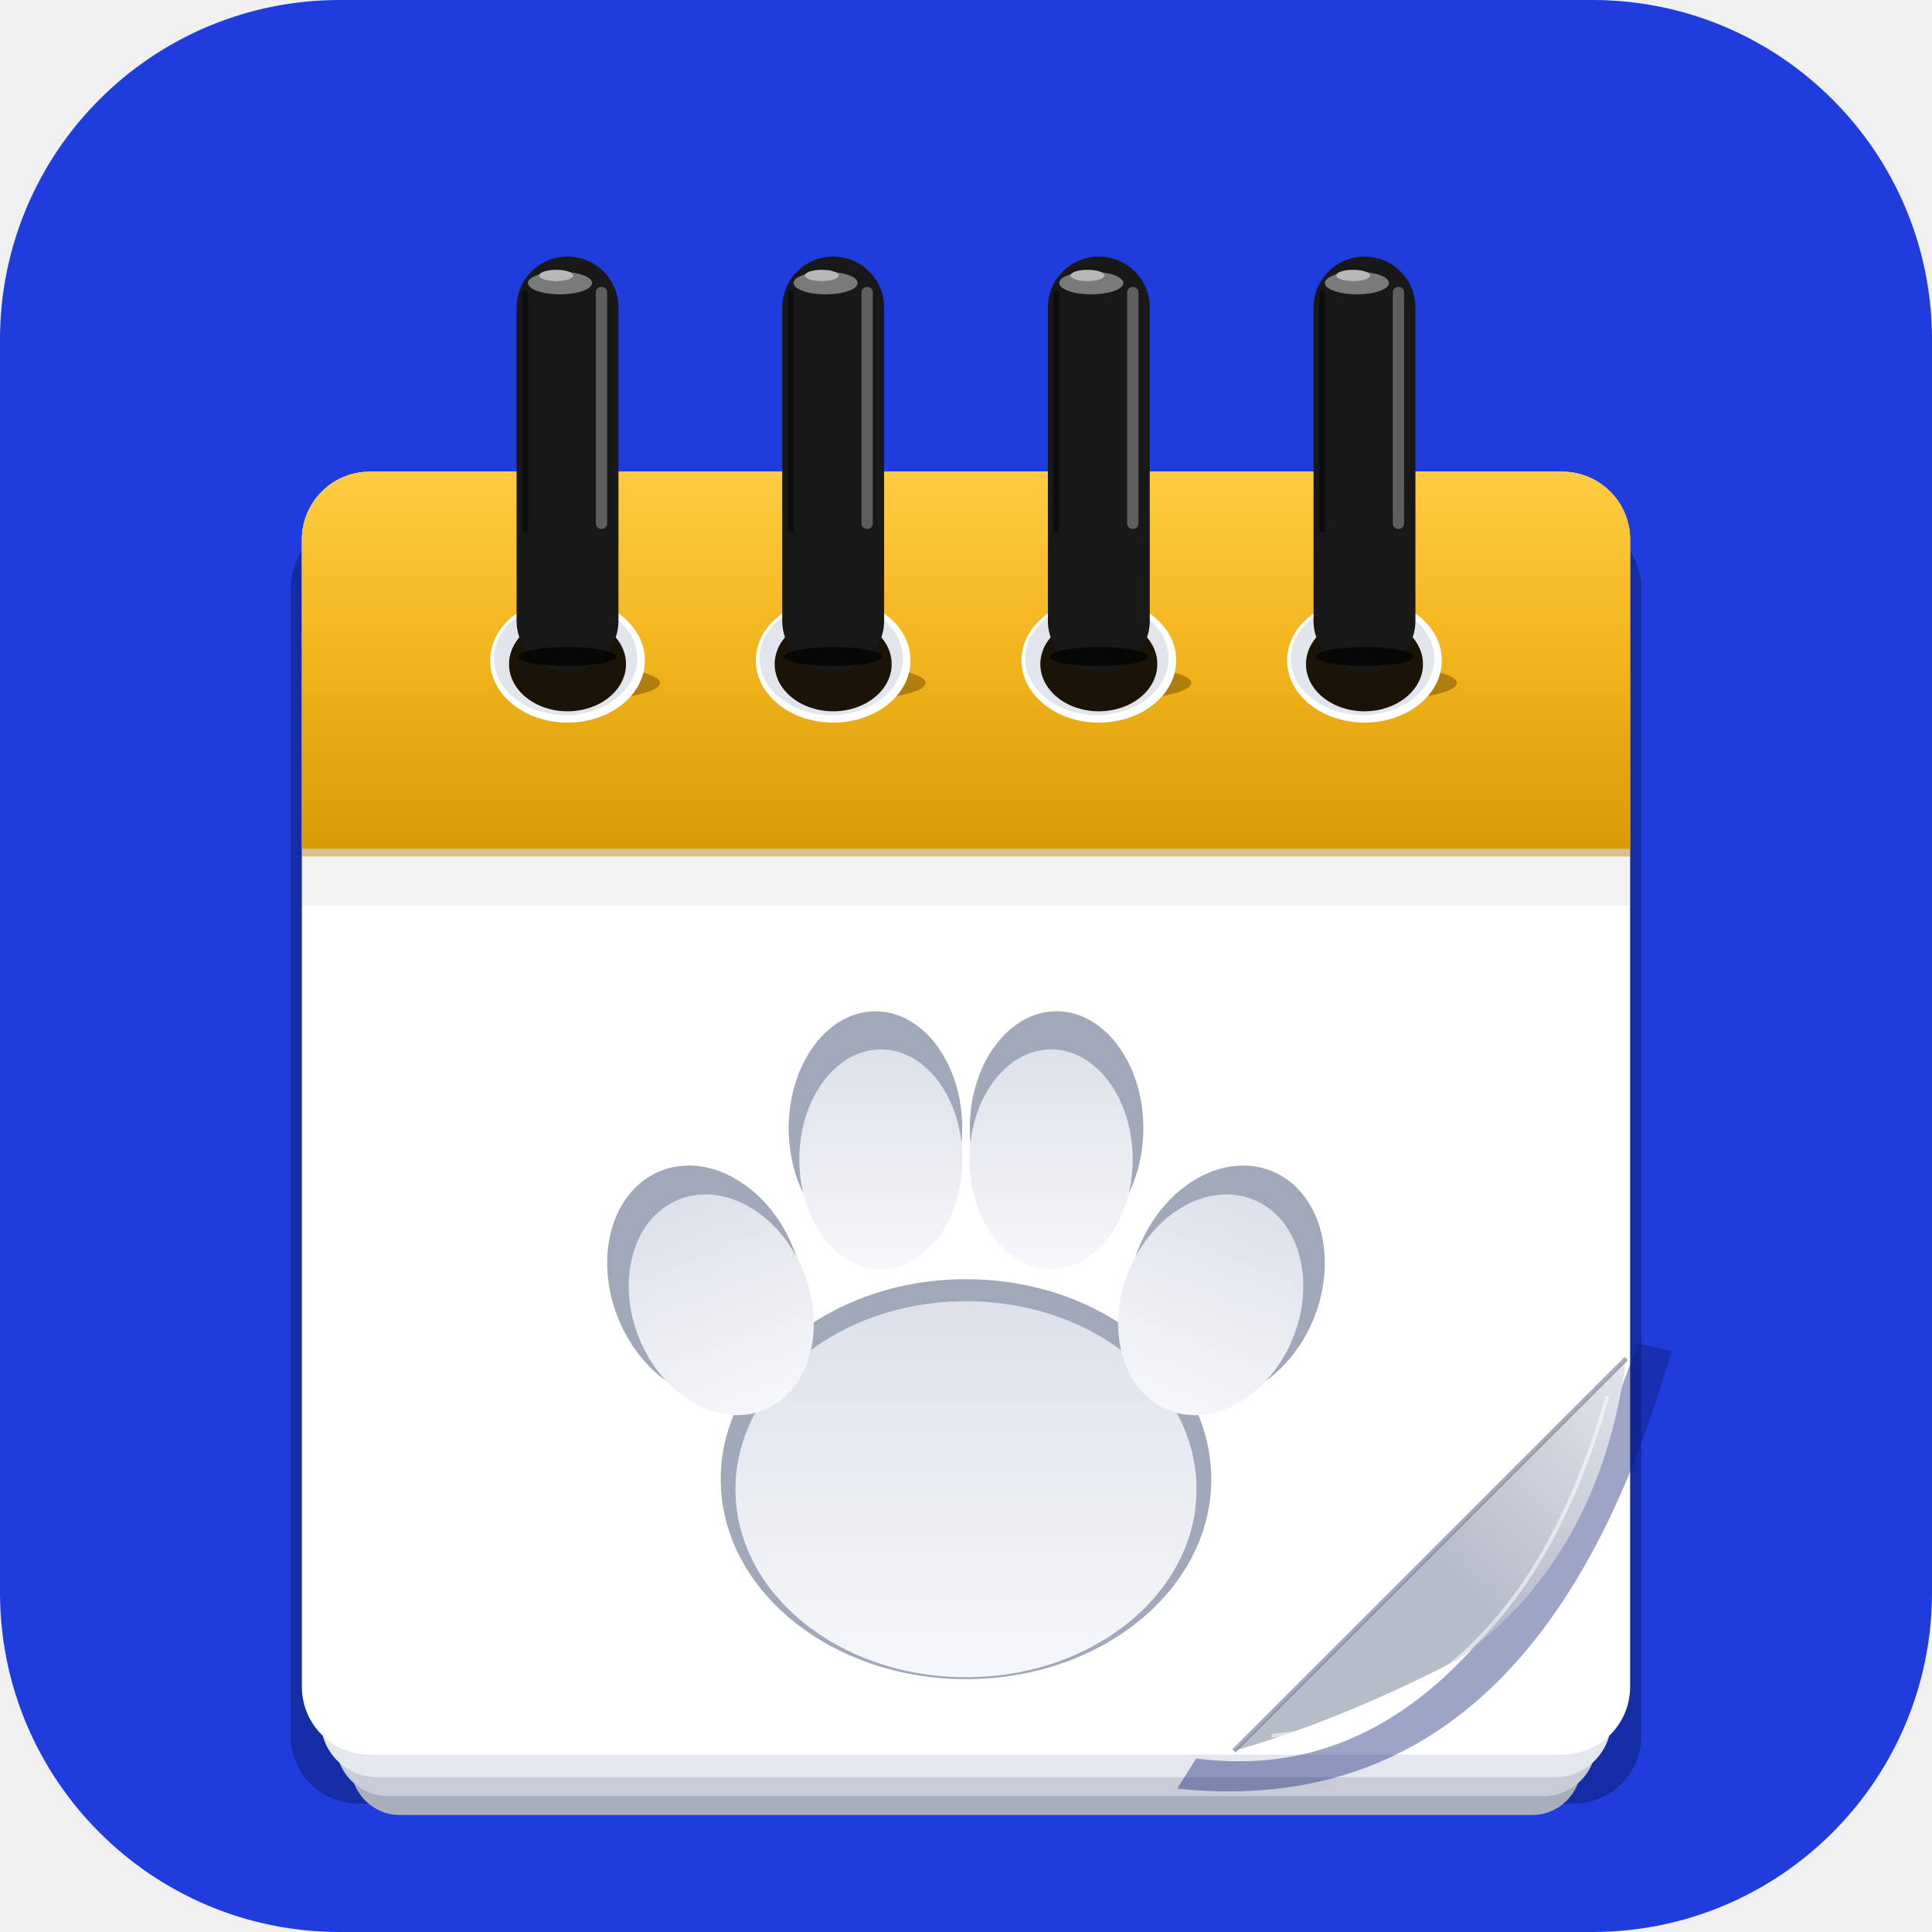
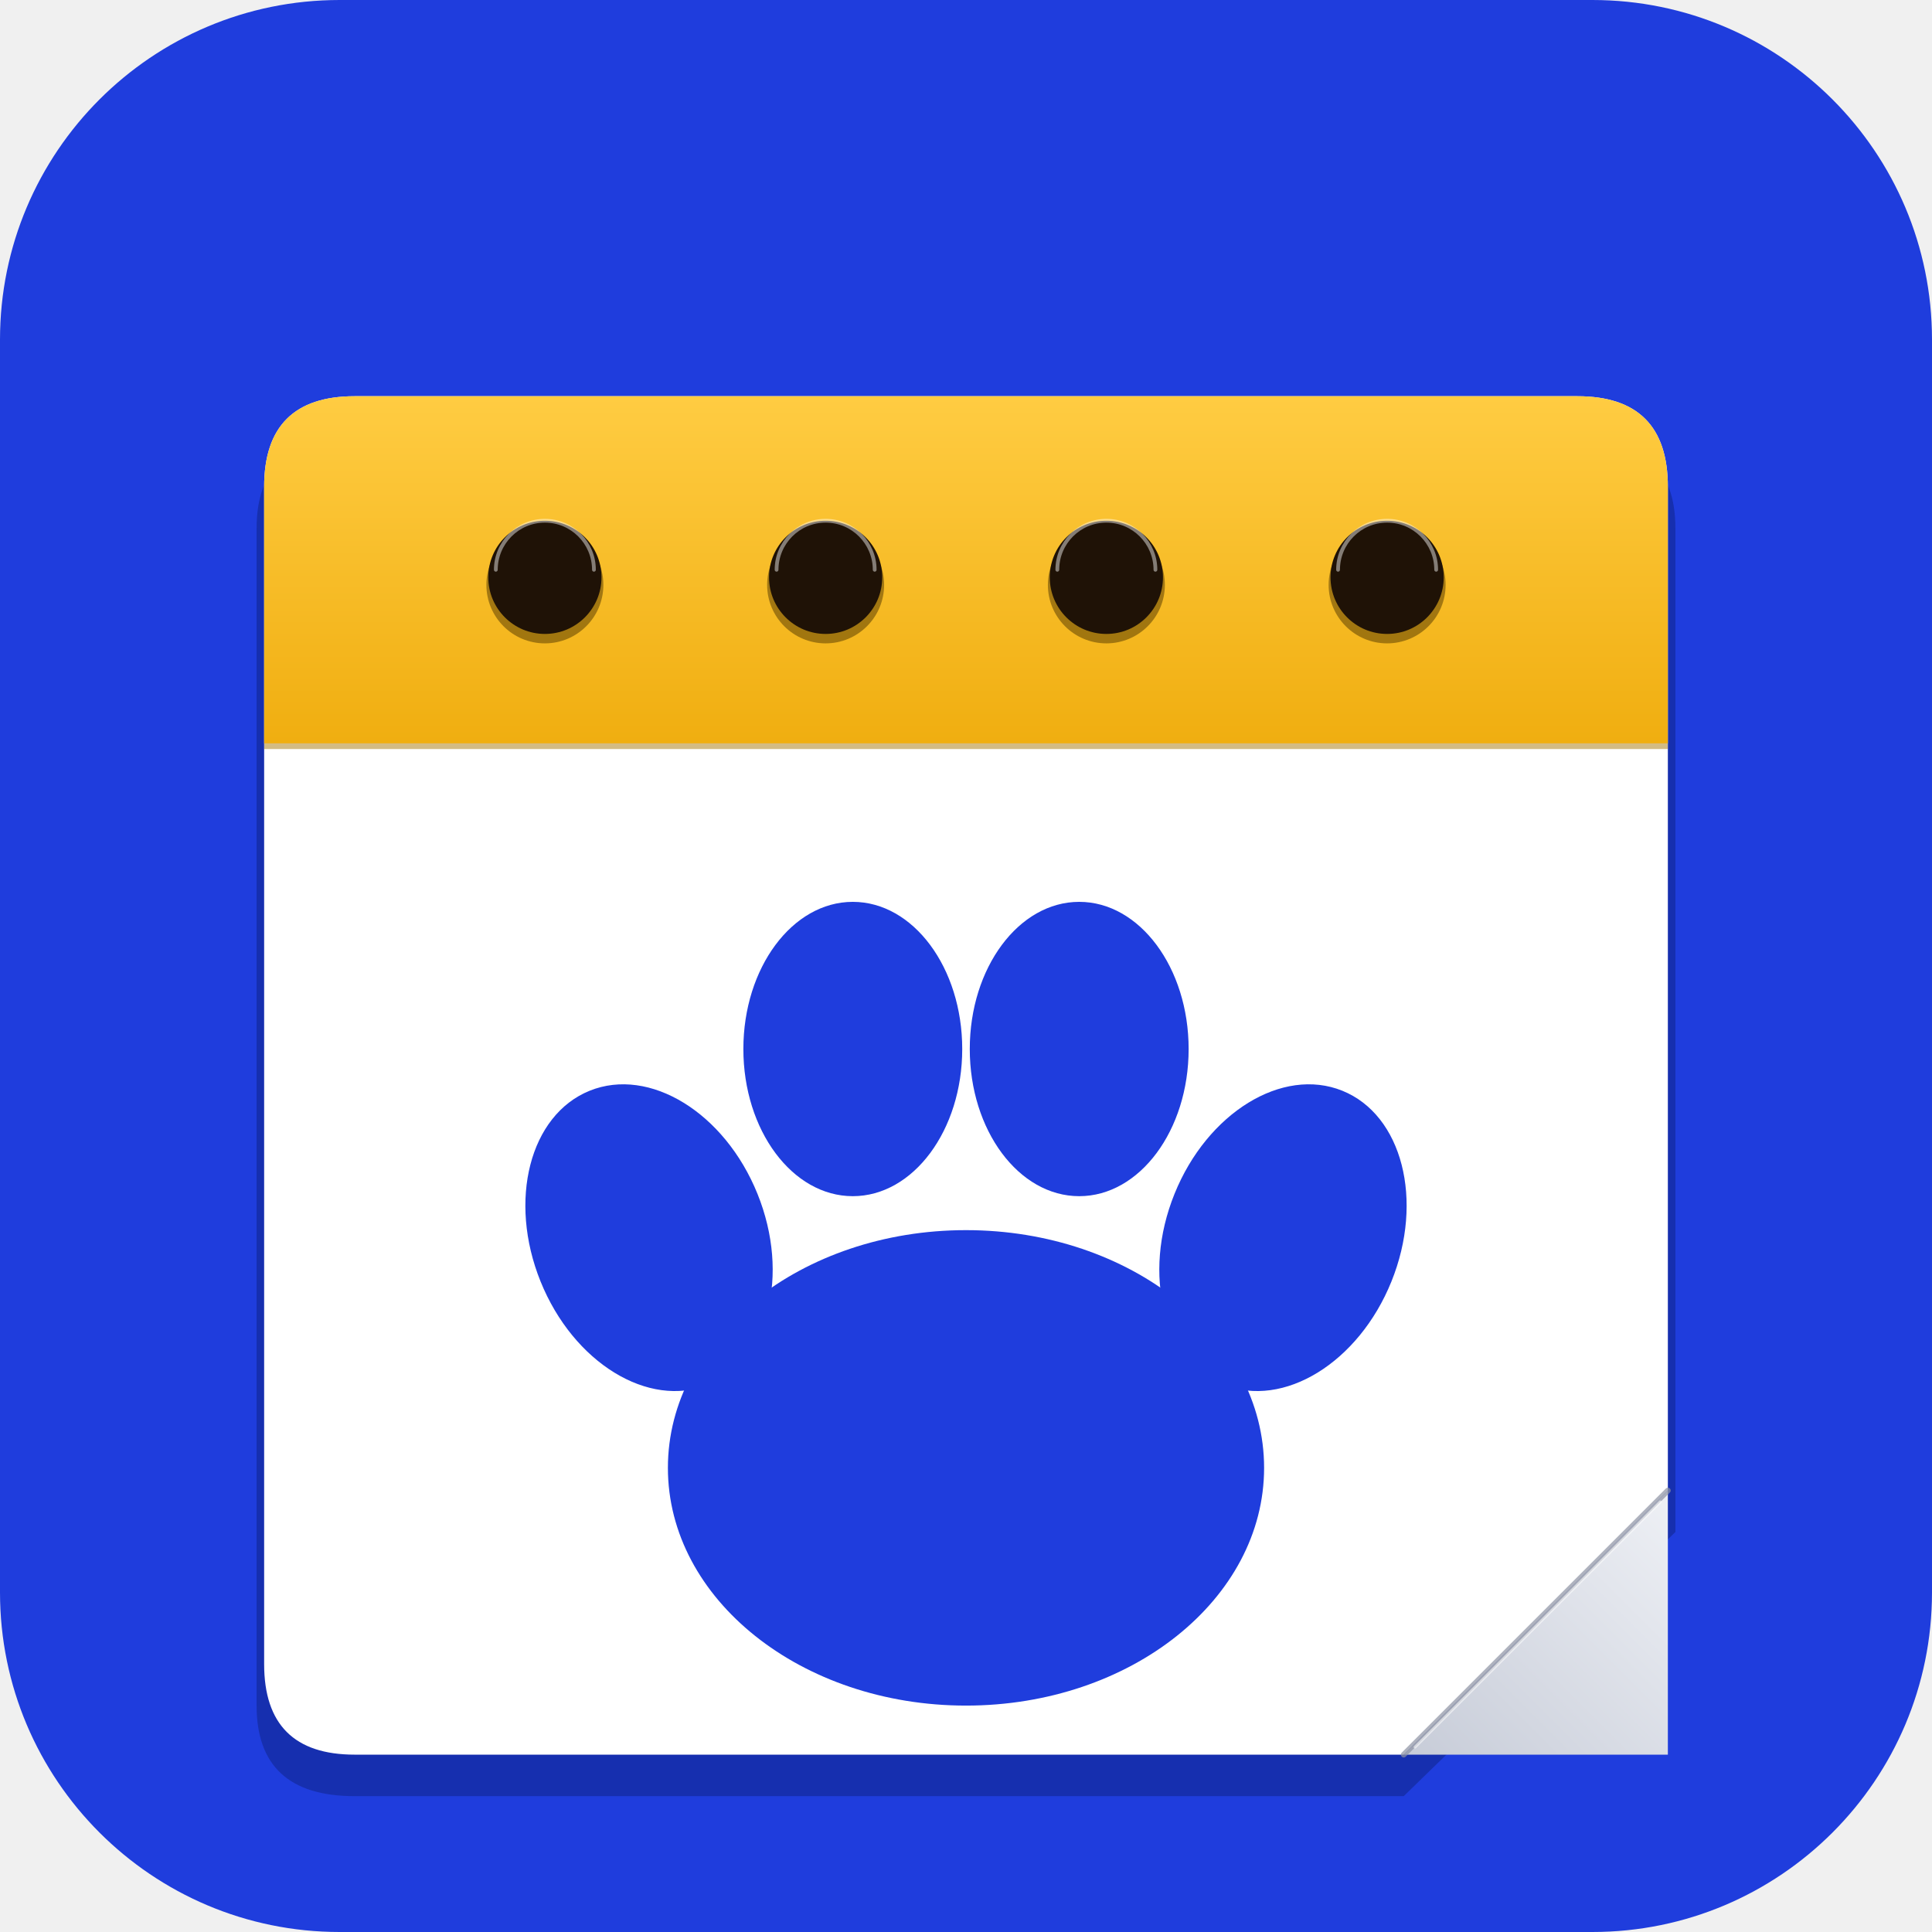
<svg xmlns="http://www.w3.org/2000/svg" viewBox="0 0 1024 1024" width="1024" height="1024">
  <defs>
-     <linearGradient id="pawFloor" x1="0" y1="0" x2="0" y2="1">
-       <stop offset="0" stop-color="#DDE1E9" />
-       <stop offset="1" stop-color="#F6F7FA" />
-     </linearGradient>
-     <linearGradient id="paperBack" x1="0" y1="0" x2="1" y2="-1">
-       <stop offset="0" stop-color="#B7BCC9" />
-       <stop offset="0.5" stop-color="#E2E5EC" />
-       <stop offset="1" stop-color="#F8F9FC" />
-     </linearGradient>
    <linearGradient id="yellowGrad" x1="0" y1="0" x2="0" y2="1">
      <stop offset="0" stop-color="#FFCC42" />
-       <stop offset="0.5" stop-color="#F2B41C" />
-       <stop offset="1" stop-color="#D89A06" />
+       <stop offset="1" stop-color="#F0AE10" />
+     </linearGradient>
+     <linearGradient id="foldGrad" x1="0" y1="1" x2="1" y2="0">
+       <stop offset="0" stop-color="#C7CCD8" />
+       <stop offset="1" stop-color="#EEF0F5" />
    </linearGradient>
    <clipPath id="paperClip">
-       <rect x="160" y="250" width="704" height="680" rx="36" ry="36" />
+       <path d="         M 188 210         H 836         Q 884 210 884 258         V 790         L 744 930         H 188         Q 140 930 140 882         V 258         Q 140 210 188 210         Z" />
    </clipPath>
  </defs>
  <rect x="0" y="0" width="1024" height="1024" rx="180" ry="180" fill="#1F3DDD" />
-   <rect x="154" y="276" width="716" height="680" rx="36" ry="36" fill="#0A1C70" opacity="0.5" />
-   <rect x="186" y="282" width="652" height="680" rx="26" ry="26" fill="#A8AEBC" />
-   <rect x="178" y="272" width="668" height="680" rx="28" ry="28" fill="#C8CCD7" />
-   <rect x="170" y="262" width="684" height="680" rx="30" ry="30" fill="#E4E7EE" />
+   <path d="     M 188 232     H 836     Q 888 232 888 280     V 812     L 744 952     H 188     Q 136 952 136 904     V 280     Q 136 232 188 232 Z" fill="#0A1C70" opacity="0.42" />
  <g clip-path="url(#paperClip)">
-     <rect x="160" y="250" width="704" height="680" fill="#FFFFFF" />
-     <rect x="160" y="250" width="704" height="200" fill="url(#yellowGrad)" />
-     <rect x="160" y="450" width="704" height="4" fill="#A77807" opacity="0.45" />
-     <rect x="160" y="454" width="704" height="26" fill="#000" opacity="0.05" />
-     <g transform="translate(512 706) scale(1)" fill="#A1A8B9" opacity="1">
-       <ellipse cx="0" cy="78" rx="130" ry="106" />
-       <ellipse cx="-138" cy="-26" rx="50" ry="64" transform="rotate(-22 -138 -26)" />
-       <ellipse cx="-48" cy="-108" rx="46" ry="62" />
-       <ellipse cx="48" cy="-108" rx="46" ry="62" />
-       <ellipse cx="138" cy="-26" rx="50" ry="64" transform="rotate(22 138 -26)" />
+     <rect x="140" y="210" width="744" height="720" fill="#FFFFFF" />
+     <rect x="140" y="210" width="744" height="184" fill="url(#yellowGrad)" />
+     <rect x="140" y="394" width="744" height="3" fill="#A77807" opacity="0.5" />
+     <g>
+       <ellipse cx="288.8" cy="310" rx="31" ry="31" fill="#5C3F02" opacity="0.55" />
+       <circle cx="288.8" cy="306" r="30" fill="#1F1206" />
+       <path d="M 262.8 302                A 26 26 0 0 1 314.8 302" fill="none" stroke="#FFFFFF" stroke-width="2" opacity="0.45" stroke-linecap="round" />
    </g>
-     <g transform="translate(512 716) scale(0.94)" fill="url(#pawFloor)" opacity="1">
-       <ellipse cx="0" cy="78" rx="130" ry="106" />
-       <ellipse cx="-138" cy="-26" rx="50" ry="64" transform="rotate(-22 -138 -26)" />
-       <ellipse cx="-48" cy="-108" rx="46" ry="62" />
-       <ellipse cx="48" cy="-108" rx="46" ry="62" />
-       <ellipse cx="138" cy="-26" rx="50" ry="64" transform="rotate(22 138 -26)" />
+     <g>
+       <ellipse cx="437.6" cy="310" rx="31" ry="31" fill="#5C3F02" opacity="0.55" />
+       <circle cx="437.6" cy="306" r="30" fill="#1F1206" />
+       <path d="M 411.6 302                A 26 26 0 0 1 463.6 302" fill="none" stroke="#FFFFFF" stroke-width="2" opacity="0.45" stroke-linecap="round" />
+     </g>
+     <g>
+       <ellipse cx="586.4" cy="310" rx="31" ry="31" fill="#5C3F02" opacity="0.55" />
+       <circle cx="586.4" cy="306" r="30" fill="#1F1206" />
+       <path d="M 560.4 302                A 26 26 0 0 1 612.4 302" fill="none" stroke="#FFFFFF" stroke-width="2" opacity="0.45" stroke-linecap="round" />
+     </g>
+     <g>
+       <ellipse cx="735.2" cy="310" rx="31" ry="31" fill="#5C3F02" opacity="0.55" />
+       <circle cx="735.2" cy="306" r="30" fill="#1F1206" />
+       <path d="M 709.2 302                A 26 26 0 0 1 761.2 302" fill="none" stroke="#FFFFFF" stroke-width="2" opacity="0.45" stroke-linecap="round" />
+     </g>
+     <g transform="translate(512 686)" fill="#1F3DDD">
+       <ellipse cx="0" cy="92" rx="158" ry="126" />
+       <ellipse cx="-168" cy="-30" rx="62" ry="84" transform="rotate(-22 -168 -30)" />
+       <ellipse cx="168" cy="-30" rx="62" ry="84" transform="rotate(22 168 -30)" />
+       <ellipse cx="-60" cy="-130" rx="58" ry="78" />
+       <ellipse cx="60" cy="-130" rx="58" ry="78" />
    </g>
  </g>
-   <path d="     M 634 932     Q 784 952       868 712     L 886 716     Q 814 968       624 948     Z" fill="#0A1C70" opacity="0.4" />
-   <path d="     M 654 928     L 862 720     Q 848 826       772 880     Q 710 912       654 928     Z" fill="url(#paperBack)" />
-   <path d="     M 674 920     Q 804 908       852 740" stroke="#FFFFFF" stroke-width="2" fill="none" opacity="0.55" />
-   <path d="     M 654 928     L 862 720" stroke="#7C8294" stroke-width="2.5" fill="none" opacity="0.65" />
-   <g>
-     <ellipse cx="306.8" cy="362" rx="43" ry="9" fill="#7A5400" opacity="0.55" />
-     <ellipse cx="300.8" cy="350" rx="41" ry="33" fill="#FFFFFF" />
-     <ellipse cx="299.8" cy="349" rx="38" ry="30" fill="#E2E5EC" />
-     <ellipse cx="300.8" cy="352" rx="31" ry="25" fill="#1A1306" />
-     <rect x="273.8" y="136" width="54" height="220" rx="27" ry="27" fill="#181818" />
-     <rect x="315.8" y="152" width="6" height="128.4" rx="3" fill="#5E5E5E" />
-     <ellipse cx="296.8" cy="150" rx="17" ry="6" fill="#7A7A7A" />
-     <ellipse cx="294.8" cy="146" rx="9" ry="3" fill="#B8B8B8" />
-     <rect x="276.8" y="154" width="3" height="128.4" rx="1.5" fill="#000" opacity="0.5" />
-     <ellipse cx="300.8" cy="348" rx="26" ry="5" fill="#000" opacity="0.7" />
-   </g>
-   <g>
-     <ellipse cx="447.6" cy="362" rx="43" ry="9" fill="#7A5400" opacity="0.55" />
-     <ellipse cx="441.6" cy="350" rx="41" ry="33" fill="#FFFFFF" />
-     <ellipse cx="440.6" cy="349" rx="38" ry="30" fill="#E2E5EC" />
-     <ellipse cx="441.6" cy="352" rx="31" ry="25" fill="#1A1306" />
-     <rect x="414.6" y="136" width="54" height="220" rx="27" ry="27" fill="#181818" />
-     <rect x="456.6" y="152" width="6" height="128.4" rx="3" fill="#5E5E5E" />
-     <ellipse cx="437.6" cy="150" rx="17" ry="6" fill="#7A7A7A" />
-     <ellipse cx="435.6" cy="146" rx="9" ry="3" fill="#B8B8B8" />
-     <rect x="417.6" y="154" width="3" height="128.4" rx="1.5" fill="#000" opacity="0.5" />
-     <ellipse cx="441.6" cy="348" rx="26" ry="5" fill="#000" opacity="0.7" />
-   </g>
-   <g>
-     <ellipse cx="588.4" cy="362" rx="43" ry="9" fill="#7A5400" opacity="0.55" />
-     <ellipse cx="582.4" cy="350" rx="41" ry="33" fill="#FFFFFF" />
-     <ellipse cx="581.4" cy="349" rx="38" ry="30" fill="#E2E5EC" />
-     <ellipse cx="582.4" cy="352" rx="31" ry="25" fill="#1A1306" />
-     <rect x="555.4" y="136" width="54" height="220" rx="27" ry="27" fill="#181818" />
-     <rect x="597.4" y="152" width="6" height="128.4" rx="3" fill="#5E5E5E" />
-     <ellipse cx="578.4" cy="150" rx="17" ry="6" fill="#7A7A7A" />
-     <ellipse cx="576.4" cy="146" rx="9" ry="3" fill="#B8B8B8" />
-     <rect x="558.4" y="154" width="3" height="128.4" rx="1.5" fill="#000" opacity="0.5" />
-     <ellipse cx="582.4" cy="348" rx="26" ry="5" fill="#000" opacity="0.7" />
-   </g>
-   <g>
-     <ellipse cx="729.2" cy="362" rx="43" ry="9" fill="#7A5400" opacity="0.55" />
-     <ellipse cx="723.2" cy="350" rx="41" ry="33" fill="#FFFFFF" />
-     <ellipse cx="722.2" cy="349" rx="38" ry="30" fill="#E2E5EC" />
-     <ellipse cx="723.2" cy="352" rx="31" ry="25" fill="#1A1306" />
-     <rect x="696.2" y="136" width="54" height="220" rx="27" ry="27" fill="#181818" />
-     <rect x="738.2" y="152" width="6" height="128.4" rx="3" fill="#5E5E5E" />
-     <ellipse cx="719.2" cy="150" rx="17" ry="6" fill="#7A7A7A" />
-     <ellipse cx="717.2" cy="146" rx="9" ry="3" fill="#B8B8B8" />
-     <rect x="699.2" y="154" width="3" height="128.4" rx="1.5" fill="#000" opacity="0.5" />
-     <ellipse cx="723.2" cy="348" rx="26" ry="5" fill="#000" opacity="0.7" />
-   </g>
+   <path d="     M 744 930     L 884 790     L 884 930     Z" fill="url(#foldGrad)" />
+   <line x1="744" y1="930" x2="884" y2="790" stroke="#8C92A2" stroke-width="3" stroke-linecap="round" opacity="0.7" />
+   <line x1="750" y1="926" x2="880" y2="796" stroke="#FFFFFF" stroke-width="1.5" stroke-linecap="round" opacity="0.55" />
</svg>
